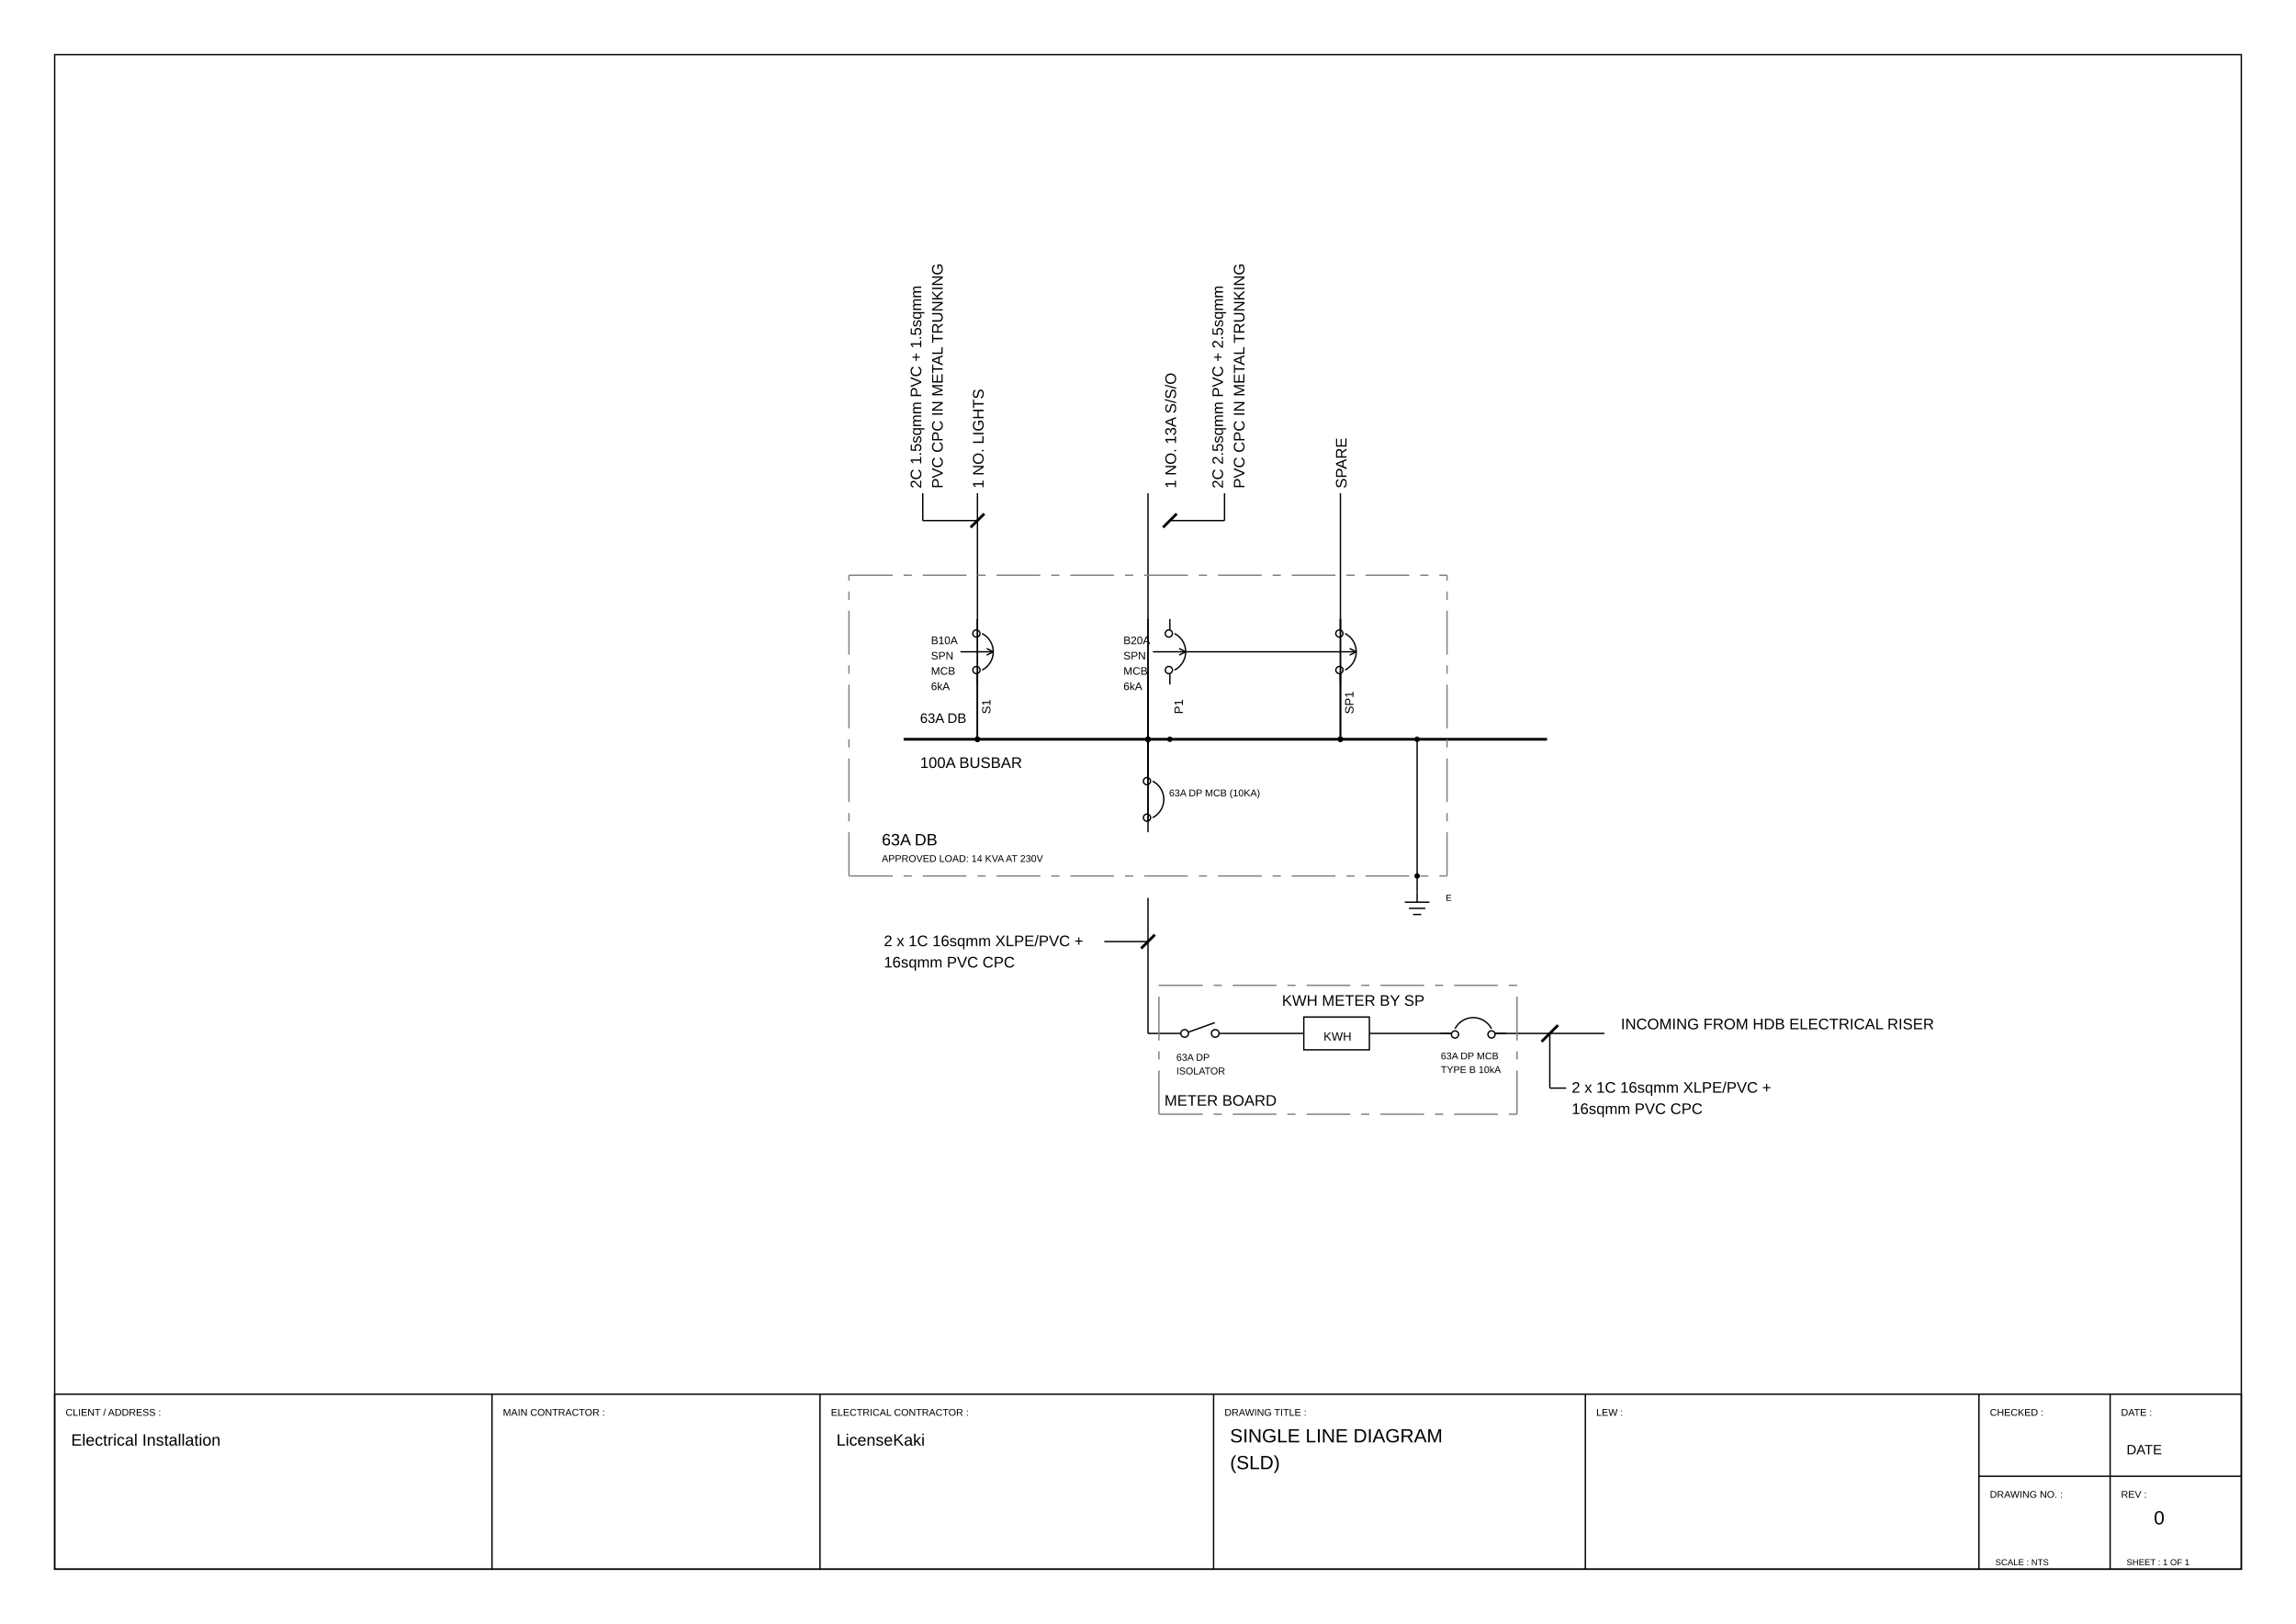
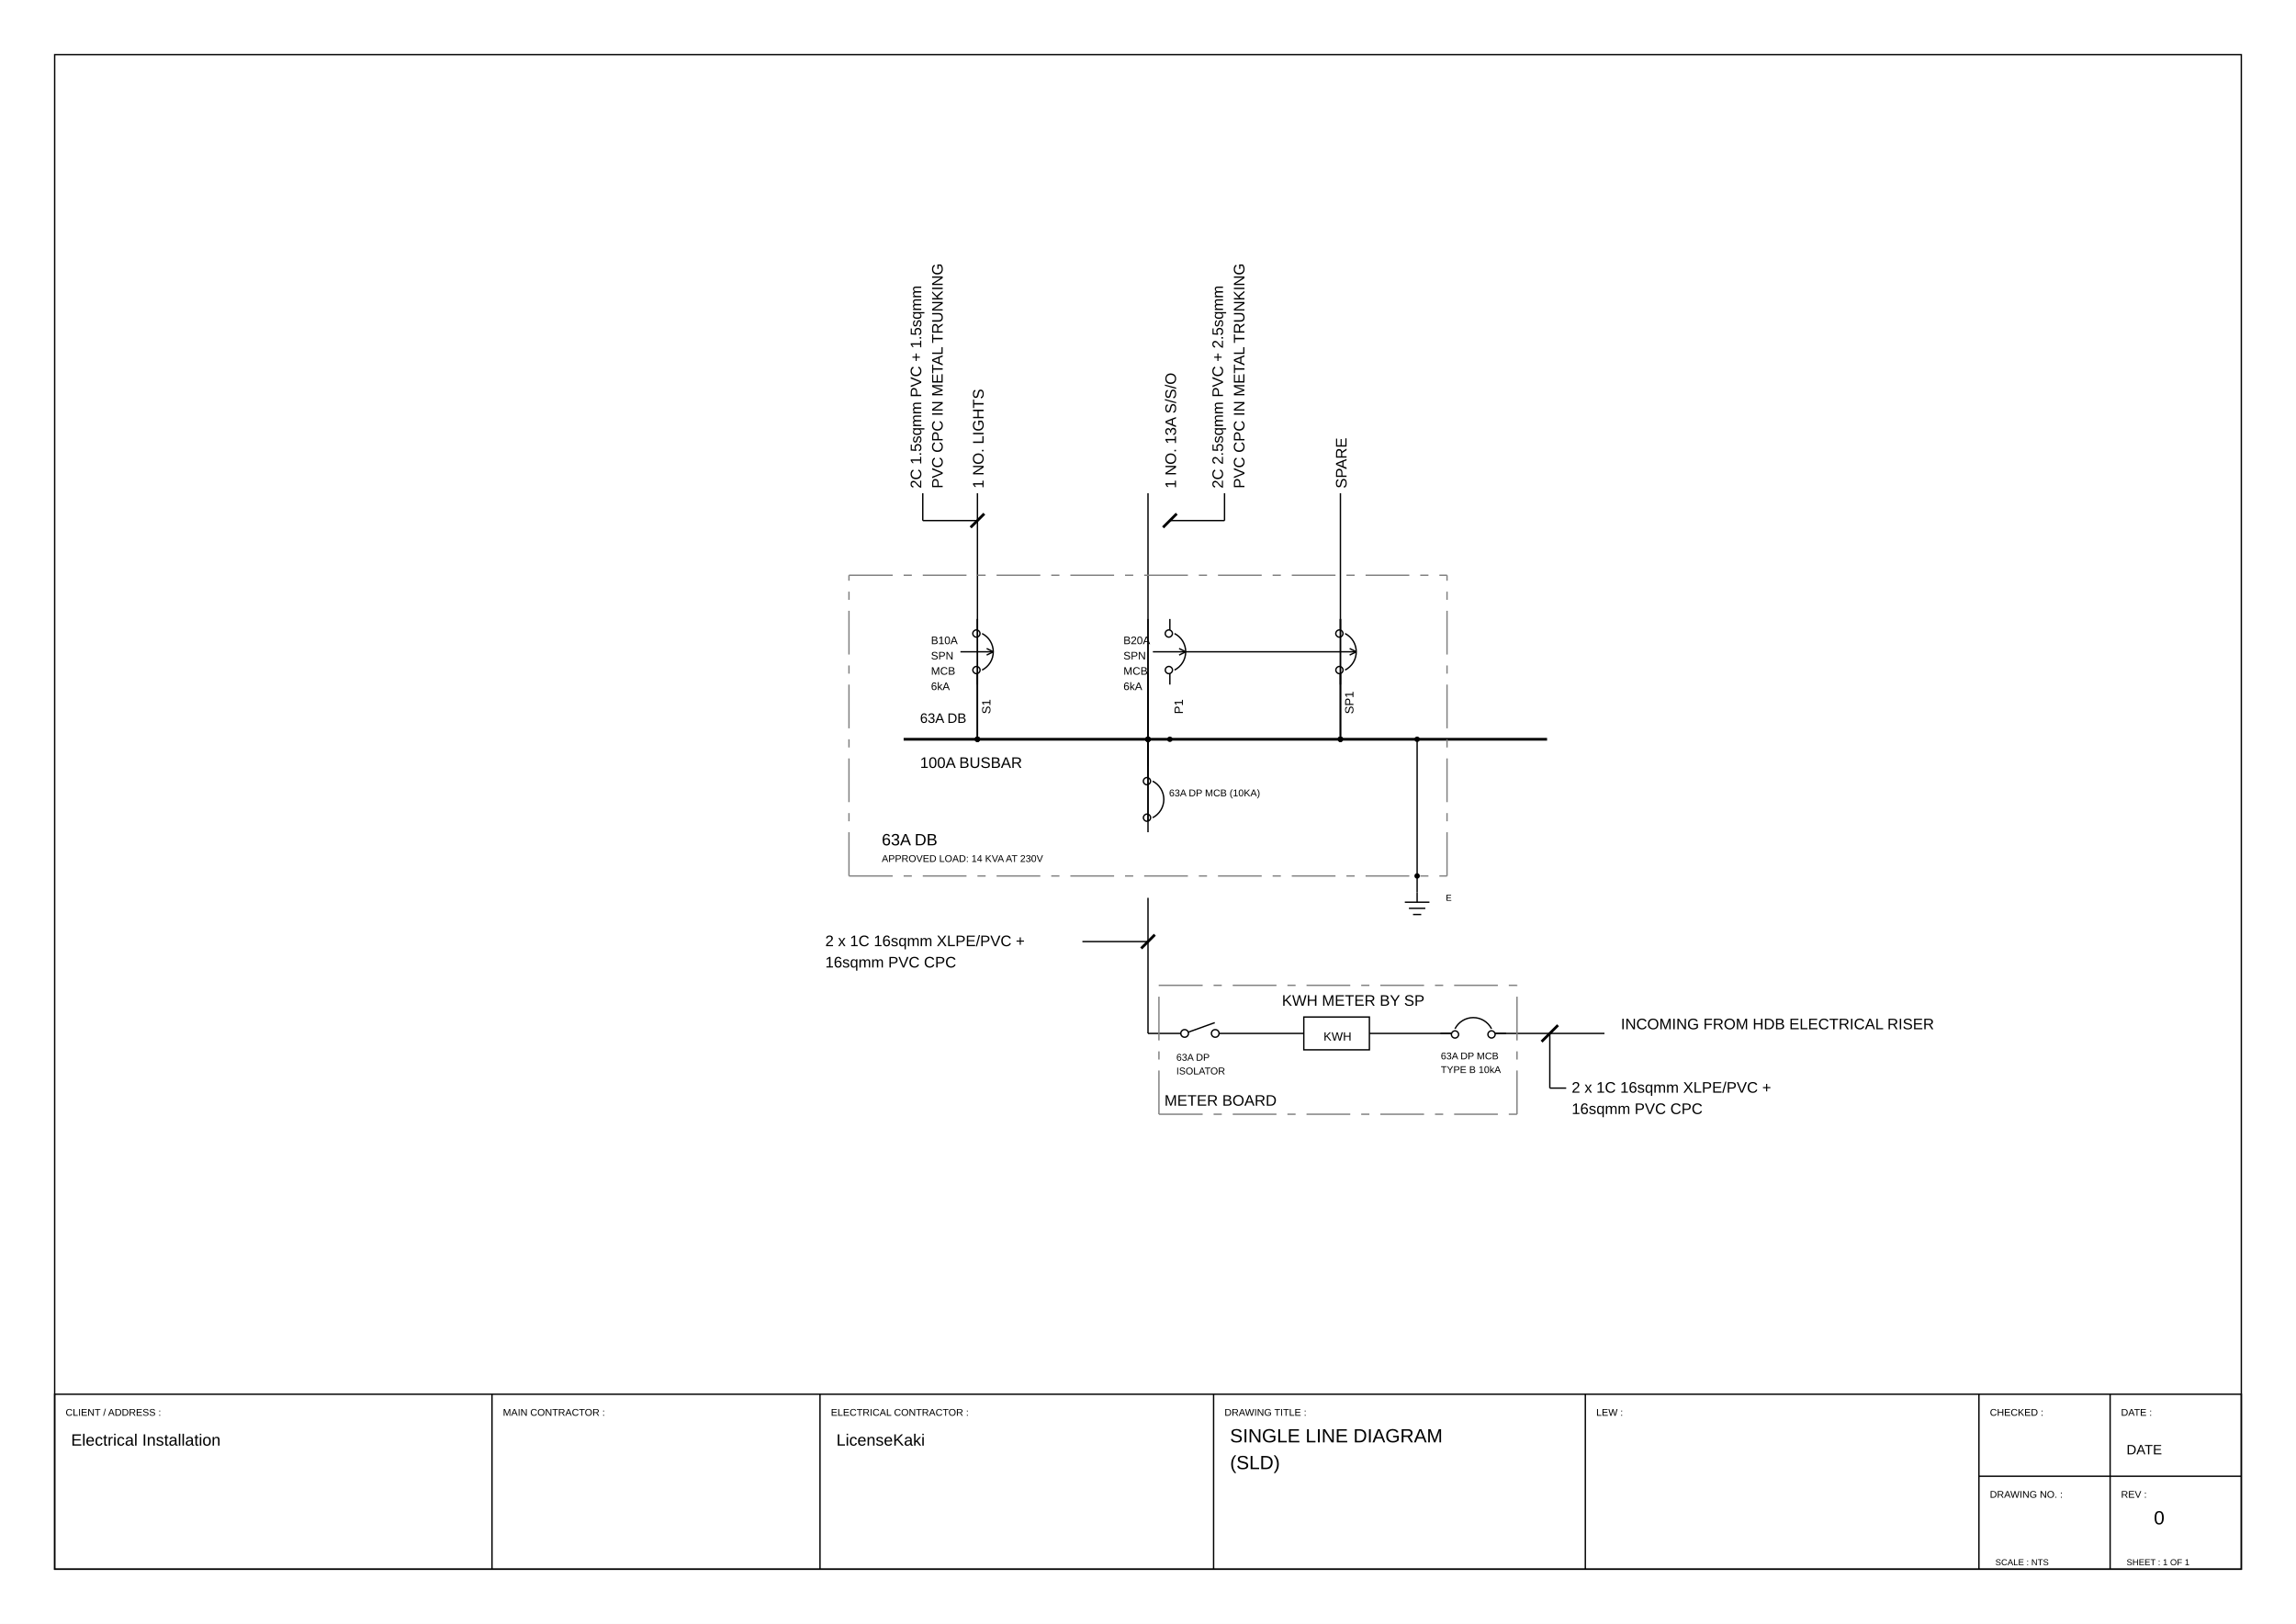
<svg xmlns="http://www.w3.org/2000/svg" viewBox="0 0 420.0 297.0" width="420.0mm" height="297.0mm">
  <rect width="420.0" height="297.0" fill="white" />
  <polygon points="10.00,287.00 410.00,287.00 410.00,10.00 10.00,10.00" stroke="#000000" stroke-width="0.25" fill="none" />
  <polygon points="10.00,287.00 410.00,287.00 410.00,255.00 10.00,255.00" stroke="#000000" stroke-width="0.25" fill="none" />
  <line x1="90.00" y1="255.00" x2="90.00" y2="287.00" stroke="#000000" stroke-width="0.25" fill="none" />
  <line x1="150.00" y1="255.00" x2="150.00" y2="287.00" stroke="#000000" stroke-width="0.25" fill="none" />
  <line x1="222.00" y1="255.00" x2="222.00" y2="287.00" stroke="#000000" stroke-width="0.25" fill="none" />
  <line x1="290.00" y1="255.00" x2="290.00" y2="287.00" stroke="#000000" stroke-width="0.25" fill="none" />
  <line x1="362.00" y1="255.00" x2="362.00" y2="287.00" stroke="#000000" stroke-width="0.25" fill="none" />
  <line x1="362.00" y1="270.00" x2="410.00" y2="270.00" stroke="#000000" stroke-width="0.25" fill="none" />
  <line x1="386.00" y1="255.00" x2="386.00" y2="287.00" stroke="#000000" stroke-width="0.25" fill="none" />
  <text x="12.00" y="258.94" font-family="Arial, Helvetica, sans-serif" font-size="1.8" fill="#000000">CLIENT / ADDRESS :</text>
  <text x="92.00" y="258.94" font-family="Arial, Helvetica, sans-serif" font-size="1.8" fill="#000000">MAIN CONTRACTOR :</text>
  <text x="152.00" y="258.94" font-family="Arial, Helvetica, sans-serif" font-size="1.8" fill="#000000">ELECTRICAL CONTRACTOR :</text>
  <text x="224.00" y="258.94" font-family="Arial, Helvetica, sans-serif" font-size="1.8" fill="#000000">DRAWING TITLE :</text>
  <text x="292.00" y="258.94" font-family="Arial, Helvetica, sans-serif" font-size="1.8" fill="#000000">LEW :</text>
  <text x="364.00" y="258.94" font-family="Arial, Helvetica, sans-serif" font-size="1.8" fill="#000000">CHECKED :</text>
  <text x="388.00" y="258.94" font-family="Arial, Helvetica, sans-serif" font-size="1.8" fill="#000000">DATE :</text>
  <text x="364.00" y="273.94" font-family="Arial, Helvetica, sans-serif" font-size="1.8" fill="#000000">DRAWING NO. :</text>
  <text x="388.00" y="273.94" font-family="Arial, Helvetica, sans-serif" font-size="1.8" fill="#000000">REV :</text>
  <circle cx="222.30" cy="189.01" r="0.70" stroke="#000000" stroke-width="0.25" fill="none" />
  <circle cx="216.70" cy="189.01" r="0.70" stroke="#000000" stroke-width="0.25" fill="none" />
  <polyline points="217.36,188.78 222.21,187.04" stroke="#000000" stroke-width="0.25" fill="none" />
  <text x="215.18" y="194.00" font-family="Arial, Helvetica, sans-serif" font-size="1.8" fill="#000000">
    <tspan x="215.18">63A DP</tspan>
    <tspan x="215.18" dy="2.5">ISOLATOR</tspan>
  </text>
  <polygon points="238.50,186.01 250.50,186.01 250.50,192.01 238.50,192.01" stroke="#000000" stroke-width="0.25" fill="none" />
  <text x="242.10" y="190.32" font-family="Arial, Helvetica, sans-serif" font-size="2.2" fill="#000000">KWH</text>
  <text x="234.50" y="183.95" font-family="Arial, Helvetica, sans-serif" font-size="2.8" fill="#000000">KWH METER BY SP</text>
  <path d="M 272.84,188.16 A 3.75,3.75 0 0,0 266.16,188.16" stroke="#000000" stroke-width="0.25" fill="none" />
  <circle cx="266.16" cy="189.20" r="0.66" stroke="#000000" stroke-width="0.25" fill="none" />
  <circle cx="272.84" cy="189.19" r="0.66" stroke="#000000" stroke-width="0.25" fill="none" />
  <line x1="265.50" y1="189.01" x2="263.50" y2="189.01" stroke="#000000" stroke-width="0.25" fill="none" />
  <line x1="273.50" y1="189.01" x2="275.50" y2="189.01" stroke="#000000" stroke-width="0.25" fill="none" />
  <text x="263.56" y="193.75" font-family="Arial, Helvetica, sans-serif" font-size="1.8" fill="#000000">
    <tspan x="263.56">63A DP MCB</tspan>
    <tspan x="263.56" dy="2.5">TYPE B 10kA</tspan>
  </text>
  <text x="296.50" y="188.25" font-family="Arial, Helvetica, sans-serif" font-size="2.8" fill="#000000">INCOMING FROM HDB ELECTRICAL RISER</text>
  <text x="287.50" y="199.85" font-family="Arial, Helvetica, sans-serif" font-size="2.8" fill="#000000">
    <tspan x="287.50">2 x 1C 16sqmm XLPE/PVC +</tspan>
    <tspan x="287.50" dy="3.9">16sqmm PVC CPC</tspan>
  </text>
-   <text x="161.68" y="173.05" font-family="Arial, Helvetica, sans-serif" font-size="2.8" fill="#000000">
-     <tspan x="161.68">2 x 1C 16sqmm XLPE/PVC +</tspan>
-     <tspan x="161.68" dy="3.9">16sqmm PVC CPC</tspan>
+   <text x="150.96" y="173.05" font-family="Arial, Helvetica, sans-serif" font-size="2.8" fill="#000000">
+     <tspan x="150.96">2 x 1C 16sqmm XLPE/PVC +</tspan>
+     <tspan x="150.96" dy="3.9">16sqmm PVC CPC</tspan>
  </text>
  <text x="213.00" y="202.23" font-family="Arial, Helvetica, sans-serif" font-size="2.8" fill="#000000">METER BOARD</text>
  <path d="M 210.85,149.55 A 3.75,3.75 0 0,0 210.85,142.87" stroke="#000000" stroke-width="0.25" fill="none" />
  <circle cx="209.81" cy="142.87" r="0.66" stroke="#000000" stroke-width="0.25" fill="none" />
  <circle cx="209.82" cy="149.55" r="0.66" stroke="#000000" stroke-width="0.25" fill="none" />
  <line x1="210.00" y1="150.21" x2="210.00" y2="152.21" stroke="#000000" stroke-width="0.25" fill="none" />
  <line x1="210.00" y1="142.21" x2="210.00" y2="140.21" stroke="#000000" stroke-width="0.25" fill="none" />
  <text x="213.85" y="145.65" font-family="Arial, Helvetica, sans-serif" font-size="1.8" fill="#000000">63A DP MCB (10KA)</text>
  <line x1="165.30" y1="135.21" x2="283.00" y2="135.21" stroke="#000000" stroke-width="0.50" fill="none" />
  <text x="168.30" y="132.21" font-family="Arial, Helvetica, sans-serif" font-size="2.5" fill="#000000">63A DB</text>
  <text x="168.30" y="140.45" font-family="Arial, Helvetica, sans-serif" font-size="2.8" fill="#000000">100A BUSBAR</text>
  <text x="180.30" y="131.47" font-family="Arial, Helvetica, sans-serif" font-size="2.2" fill="#000000" transform="rotate(-90.0,180.30,130.59)">S1</text>
  <path d="M 179.65,122.55 A 3.75,3.75 0 0,0 179.65,115.87" stroke="#000000" stroke-width="0.25" fill="none" />
  <circle cx="178.61" cy="115.87" r="0.66" stroke="#000000" stroke-width="0.25" fill="none" />
  <circle cx="178.62" cy="122.55" r="0.66" stroke="#000000" stroke-width="0.25" fill="none" />
  <line x1="178.80" y1="123.21" x2="178.80" y2="125.21" stroke="#000000" stroke-width="0.25" fill="none" />
  <line x1="178.80" y1="115.21" x2="178.80" y2="113.21" stroke="#000000" stroke-width="0.25" fill="none" />
  <line x1="175.69" y1="119.21" x2="181.69" y2="119.21" stroke="#000000" stroke-width="0.25" fill="none" />
  <line x1="181.69" y1="119.21" x2="180.49" y2="118.61" stroke="#000000" stroke-width="0.25" fill="none" />
  <line x1="181.69" y1="119.21" x2="180.49" y2="119.81" stroke="#000000" stroke-width="0.25" fill="none" />
  <text x="170.30" y="117.81" font-family="Arial, Helvetica, sans-serif" font-size="2.0" fill="#000000">
    <tspan x="170.30">B10A</tspan>
    <tspan x="170.30" dy="2.8">SPN</tspan>
    <tspan x="170.30" dy="2.8">MCB</tspan>
    <tspan x="170.30" dy="2.8">6kA</tspan>
  </text>
  <text x="178.80" y="90.45" font-family="Arial, Helvetica, sans-serif" font-size="2.8" fill="#000000" transform="rotate(-90.0,178.80,89.33)">1 NO. LIGHTS</text>
  <text x="215.50" y="131.47" font-family="Arial, Helvetica, sans-serif" font-size="2.2" fill="#000000" transform="rotate(-90.0,215.50,130.59)">P1</text>
  <path d="M 214.85,122.55 A 3.75,3.75 0 0,0 214.85,115.87" stroke="#000000" stroke-width="0.25" fill="none" />
  <circle cx="213.81" cy="115.87" r="0.66" stroke="#000000" stroke-width="0.25" fill="none" />
  <circle cx="213.82" cy="122.55" r="0.66" stroke="#000000" stroke-width="0.25" fill="none" />
  <line x1="214.00" y1="123.21" x2="214.00" y2="125.21" stroke="#000000" stroke-width="0.25" fill="none" />
  <line x1="214.00" y1="115.21" x2="214.00" y2="113.21" stroke="#000000" stroke-width="0.25" fill="none" />
  <line x1="210.89" y1="119.21" x2="216.89" y2="119.21" stroke="#000000" stroke-width="0.25" fill="none" />
  <line x1="216.89" y1="119.21" x2="215.69" y2="118.61" stroke="#000000" stroke-width="0.25" fill="none" />
  <line x1="216.89" y1="119.21" x2="215.69" y2="119.81" stroke="#000000" stroke-width="0.25" fill="none" />
  <text x="205.50" y="117.81" font-family="Arial, Helvetica, sans-serif" font-size="2.0" fill="#000000">
    <tspan x="205.50">B20A</tspan>
    <tspan x="205.50" dy="2.8">SPN</tspan>
    <tspan x="205.50" dy="2.8">MCB</tspan>
    <tspan x="205.50" dy="2.8">6kA</tspan>
  </text>
  <text x="214.00" y="90.45" font-family="Arial, Helvetica, sans-serif" font-size="2.8" fill="#000000" transform="rotate(-90.0,214.00,89.33)">1 NO. 13A S/S/O</text>
  <text x="246.70" y="131.47" font-family="Arial, Helvetica, sans-serif" font-size="2.2" fill="#000000" transform="rotate(-90.0,246.70,130.59)">SP1</text>
  <path d="M 246.05,122.55 A 3.75,3.75 0 0,0 246.05,115.87" stroke="#000000" stroke-width="0.25" fill="none" />
  <circle cx="245.01" cy="115.87" r="0.66" stroke="#000000" stroke-width="0.25" fill="none" />
  <circle cx="245.02" cy="122.55" r="0.66" stroke="#000000" stroke-width="0.25" fill="none" />
  <line x1="245.20" y1="123.21" x2="245.20" y2="125.21" stroke="#000000" stroke-width="0.25" fill="none" />
  <line x1="245.20" y1="115.21" x2="245.20" y2="113.21" stroke="#000000" stroke-width="0.25" fill="none" />
  <line x1="216.89" y1="119.21" x2="248.09" y2="119.21" stroke="#000000" stroke-width="0.25" fill="none" />
  <line x1="248.09" y1="119.21" x2="246.89" y2="118.61" stroke="#000000" stroke-width="0.25" fill="none" />
  <line x1="248.09" y1="119.21" x2="246.89" y2="119.81" stroke="#000000" stroke-width="0.25" fill="none" />
  <text x="245.20" y="90.45" font-family="Arial, Helvetica, sans-serif" font-size="2.8" fill="#000000" transform="rotate(-90.0,245.20,89.33)">SPARE</text>
  <text x="167.40" y="90.45" font-family="Arial, Helvetica, sans-serif" font-size="2.8" fill="#000000" transform="rotate(-90.0,167.40,89.33)">2C 1.5sqmm PVC + 1.5sqmm</text>
  <text x="171.32" y="90.45" font-family="Arial, Helvetica, sans-serif" font-size="2.8" fill="#000000" transform="rotate(-90.0,171.32,89.33)">PVC CPC IN METAL TRUNKING</text>
  <text x="222.60" y="90.45" font-family="Arial, Helvetica, sans-serif" font-size="2.8" fill="#000000" transform="rotate(-90.0,222.60,89.33)">2C 2.5sqmm PVC + 2.5sqmm</text>
  <text x="226.52" y="90.45" font-family="Arial, Helvetica, sans-serif" font-size="2.8" fill="#000000" transform="rotate(-90.0,226.52,89.33)">PVC CPC IN METAL TRUNKING</text>
  <text x="161.30" y="154.61" font-family="Arial, Helvetica, sans-serif" font-size="3.0" fill="#000000">63A DB</text>
  <text x="161.30" y="157.65" font-family="Arial, Helvetica, sans-serif" font-size="1.8" fill="#000000">APPROVED LOAD: 14 KVA AT 230V</text>
  <line x1="259.23" y1="163.21" x2="259.23" y2="165.01" stroke="#000000" stroke-width="0.25" fill="none" />
  <line x1="256.98" y1="165.01" x2="261.48" y2="165.01" stroke="#000000" stroke-width="0.25" fill="none" />
  <line x1="257.73" y1="166.13" x2="260.73" y2="166.13" stroke="#000000" stroke-width="0.25" fill="none" />
  <line x1="258.48" y1="167.26" x2="259.98" y2="167.26" stroke="#000000" stroke-width="0.25" fill="none" />
  <text x="264.48" y="164.74" font-family="Arial, Helvetica, sans-serif" font-size="1.6" fill="#000000">E</text>
  <line x1="210.00" y1="189.01" x2="216.00" y2="189.01" stroke="#000000" stroke-width="0.25" fill="none" />
  <line x1="223.00" y1="189.01" x2="238.50" y2="189.01" stroke="#000000" stroke-width="0.25" fill="none" />
  <line x1="250.50" y1="189.01" x2="265.50" y2="189.01" stroke="#000000" stroke-width="0.25" fill="none" />
  <line x1="273.50" y1="189.01" x2="293.50" y2="189.01" stroke="#000000" stroke-width="0.25" fill="none" />
  <line x1="283.50" y1="189.01" x2="283.50" y2="199.01" stroke="#000000" stroke-width="0.25" fill="none" />
  <line x1="210.00" y1="189.01" x2="210.00" y2="164.21" stroke="#000000" stroke-width="0.25" fill="none" />
  <line x1="210.00" y1="135.21" x2="210.00" y2="150.21" stroke="#000000" stroke-width="0.25" fill="none" />
  <line x1="210.00" y1="135.21" x2="210.00" y2="150.21" stroke="#000000" stroke-width="0.25" fill="none" />
  <line x1="210.00" y1="135.21" x2="210.00" y2="140.21" stroke="#000000" stroke-width="0.25" fill="none" />
  <line x1="210.00" y1="140.21" x2="210.00" y2="135.21" stroke="#000000" stroke-width="0.25" fill="none" />
  <line x1="178.80" y1="135.21" x2="178.80" y2="123.21" stroke="#000000" stroke-width="0.25" fill="none" />
  <line x1="178.80" y1="135.21" x2="178.80" y2="113.21" stroke="#000000" stroke-width="0.25" fill="none" />
  <line x1="178.80" y1="135.21" x2="178.80" y2="90.21" stroke="#000000" stroke-width="0.25" fill="none" />
  <line x1="210.00" y1="135.21" x2="210.00" y2="123.21" stroke="#000000" stroke-width="0.25" fill="none" />
  <line x1="210.00" y1="135.21" x2="210.00" y2="113.21" stroke="#000000" stroke-width="0.25" fill="none" />
  <line x1="210.00" y1="135.21" x2="210.00" y2="90.21" stroke="#000000" stroke-width="0.25" fill="none" />
  <line x1="245.20" y1="135.21" x2="245.20" y2="123.21" stroke="#000000" stroke-width="0.25" fill="none" />
  <line x1="245.20" y1="135.21" x2="245.20" y2="113.21" stroke="#000000" stroke-width="0.25" fill="none" />
  <line x1="245.20" y1="135.21" x2="245.20" y2="90.21" stroke="#000000" stroke-width="0.25" fill="none" />
  <line x1="168.80" y1="95.21" x2="168.80" y2="90.21" stroke="#000000" stroke-width="0.25" fill="none" />
  <line x1="224.00" y1="95.21" x2="224.00" y2="90.21" stroke="#000000" stroke-width="0.25" fill="none" />
  <line x1="259.23" y1="135.21" x2="259.23" y2="163.21" stroke="#000000" stroke-width="0.25" fill="none" />
  <line x1="282.00" y1="190.51" x2="285.00" y2="187.51" stroke="#000000" stroke-width="0.50" fill="none" />
  <line x1="208.75" y1="173.46" x2="211.25" y2="170.96" stroke="#000000" stroke-width="0.50" fill="none" />
  <line x1="177.55" y1="96.46" x2="180.05" y2="93.96" stroke="#000000" stroke-width="0.50" fill="none" />
  <line x1="212.75" y1="96.46" x2="215.25" y2="93.96" stroke="#000000" stroke-width="0.50" fill="none" />
  <line x1="283.50" y1="199.01" x2="286.50" y2="199.01" stroke="#000000" stroke-width="0.25" fill="none" />
-   <line x1="210.00" y1="172.21" x2="202.00" y2="172.21" stroke="#000000" stroke-width="0.25" fill="none" />
+   <line x1="210.00" y1="172.21" x2="198.00" y2="172.21" stroke="#000000" stroke-width="0.25" fill="none" />
  <line x1="168.80" y1="95.21" x2="178.80" y2="95.21" stroke="#000000" stroke-width="0.25" fill="none" />
  <line x1="214.00" y1="95.21" x2="224.00" y2="95.21" stroke="#000000" stroke-width="0.25" fill="none" />
  <line x1="212.00" y1="203.79" x2="220.00" y2="203.79" stroke="#808080" stroke-width="0.25" fill="none" />
  <line x1="222.00" y1="203.79" x2="223.50" y2="203.79" stroke="#808080" stroke-width="0.25" fill="none" />
  <line x1="225.50" y1="203.79" x2="233.50" y2="203.79" stroke="#808080" stroke-width="0.25" fill="none" />
  <line x1="235.50" y1="203.79" x2="237.00" y2="203.79" stroke="#808080" stroke-width="0.25" fill="none" />
  <line x1="239.00" y1="203.79" x2="247.00" y2="203.79" stroke="#808080" stroke-width="0.25" fill="none" />
  <line x1="249.00" y1="203.79" x2="250.50" y2="203.79" stroke="#808080" stroke-width="0.25" fill="none" />
  <line x1="252.50" y1="203.79" x2="260.50" y2="203.79" stroke="#808080" stroke-width="0.25" fill="none" />
  <line x1="262.50" y1="203.79" x2="264.00" y2="203.79" stroke="#808080" stroke-width="0.25" fill="none" />
  <line x1="266.00" y1="203.79" x2="274.00" y2="203.79" stroke="#808080" stroke-width="0.25" fill="none" />
  <line x1="276.00" y1="203.79" x2="277.50" y2="203.79" stroke="#808080" stroke-width="0.25" fill="none" />
  <line x1="212.00" y1="180.21" x2="220.00" y2="180.21" stroke="#808080" stroke-width="0.25" fill="none" />
  <line x1="222.00" y1="180.21" x2="223.50" y2="180.21" stroke="#808080" stroke-width="0.25" fill="none" />
  <line x1="225.50" y1="180.21" x2="233.50" y2="180.21" stroke="#808080" stroke-width="0.25" fill="none" />
  <line x1="235.50" y1="180.21" x2="237.00" y2="180.21" stroke="#808080" stroke-width="0.25" fill="none" />
  <line x1="239.00" y1="180.21" x2="247.00" y2="180.21" stroke="#808080" stroke-width="0.25" fill="none" />
  <line x1="249.00" y1="180.21" x2="250.50" y2="180.21" stroke="#808080" stroke-width="0.25" fill="none" />
  <line x1="252.50" y1="180.21" x2="260.50" y2="180.21" stroke="#808080" stroke-width="0.25" fill="none" />
  <line x1="262.50" y1="180.21" x2="264.00" y2="180.21" stroke="#808080" stroke-width="0.25" fill="none" />
  <line x1="266.00" y1="180.21" x2="274.00" y2="180.21" stroke="#808080" stroke-width="0.25" fill="none" />
  <line x1="276.00" y1="180.21" x2="277.50" y2="180.21" stroke="#808080" stroke-width="0.25" fill="none" />
  <line x1="212.00" y1="203.79" x2="212.00" y2="195.79" stroke="#808080" stroke-width="0.25" fill="none" />
  <line x1="212.00" y1="193.79" x2="212.00" y2="192.29" stroke="#808080" stroke-width="0.25" fill="none" />
  <line x1="212.00" y1="190.29" x2="212.00" y2="182.29" stroke="#808080" stroke-width="0.25" fill="none" />
  <line x1="212.00" y1="180.29" x2="212.00" y2="180.21" stroke="#808080" stroke-width="0.25" fill="none" />
  <line x1="277.50" y1="203.79" x2="277.50" y2="195.79" stroke="#808080" stroke-width="0.25" fill="none" />
  <line x1="277.50" y1="193.79" x2="277.50" y2="192.29" stroke="#808080" stroke-width="0.25" fill="none" />
  <line x1="277.50" y1="190.29" x2="277.50" y2="182.29" stroke="#808080" stroke-width="0.25" fill="none" />
  <line x1="277.50" y1="180.29" x2="277.50" y2="180.21" stroke="#808080" stroke-width="0.25" fill="none" />
  <line x1="155.30" y1="160.21" x2="163.30" y2="160.21" stroke="#808080" stroke-width="0.25" fill="none" />
  <line x1="165.30" y1="160.21" x2="166.80" y2="160.21" stroke="#808080" stroke-width="0.25" fill="none" />
  <line x1="168.80" y1="160.21" x2="176.80" y2="160.21" stroke="#808080" stroke-width="0.25" fill="none" />
  <line x1="178.80" y1="160.21" x2="180.30" y2="160.21" stroke="#808080" stroke-width="0.25" fill="none" />
  <line x1="182.30" y1="160.21" x2="190.30" y2="160.21" stroke="#808080" stroke-width="0.25" fill="none" />
  <line x1="192.30" y1="160.21" x2="193.80" y2="160.21" stroke="#808080" stroke-width="0.25" fill="none" />
  <line x1="195.80" y1="160.21" x2="203.80" y2="160.21" stroke="#808080" stroke-width="0.25" fill="none" />
  <line x1="205.80" y1="160.21" x2="207.30" y2="160.21" stroke="#808080" stroke-width="0.25" fill="none" />
  <line x1="209.30" y1="160.21" x2="217.30" y2="160.21" stroke="#808080" stroke-width="0.25" fill="none" />
  <line x1="219.30" y1="160.21" x2="220.80" y2="160.21" stroke="#808080" stroke-width="0.25" fill="none" />
  <line x1="222.80" y1="160.21" x2="230.80" y2="160.21" stroke="#808080" stroke-width="0.25" fill="none" />
  <line x1="232.80" y1="160.21" x2="234.30" y2="160.21" stroke="#808080" stroke-width="0.25" fill="none" />
  <line x1="236.30" y1="160.21" x2="244.30" y2="160.21" stroke="#808080" stroke-width="0.25" fill="none" />
  <line x1="246.30" y1="160.21" x2="247.80" y2="160.21" stroke="#808080" stroke-width="0.25" fill="none" />
  <line x1="249.80" y1="160.21" x2="257.80" y2="160.21" stroke="#808080" stroke-width="0.25" fill="none" />
  <line x1="259.80" y1="160.21" x2="261.30" y2="160.21" stroke="#808080" stroke-width="0.25" fill="none" />
  <line x1="263.30" y1="160.21" x2="264.70" y2="160.21" stroke="#808080" stroke-width="0.25" fill="none" />
  <line x1="155.30" y1="105.21" x2="163.30" y2="105.21" stroke="#808080" stroke-width="0.25" fill="none" />
  <line x1="165.30" y1="105.21" x2="166.80" y2="105.21" stroke="#808080" stroke-width="0.25" fill="none" />
  <line x1="168.80" y1="105.21" x2="176.80" y2="105.21" stroke="#808080" stroke-width="0.25" fill="none" />
  <line x1="178.80" y1="105.21" x2="180.30" y2="105.21" stroke="#808080" stroke-width="0.25" fill="none" />
  <line x1="182.30" y1="105.21" x2="190.30" y2="105.21" stroke="#808080" stroke-width="0.25" fill="none" />
  <line x1="192.30" y1="105.21" x2="193.80" y2="105.21" stroke="#808080" stroke-width="0.25" fill="none" />
  <line x1="195.80" y1="105.21" x2="203.80" y2="105.21" stroke="#808080" stroke-width="0.25" fill="none" />
  <line x1="205.80" y1="105.21" x2="207.30" y2="105.21" stroke="#808080" stroke-width="0.25" fill="none" />
  <line x1="209.30" y1="105.21" x2="217.30" y2="105.21" stroke="#808080" stroke-width="0.25" fill="none" />
  <line x1="219.30" y1="105.21" x2="220.80" y2="105.21" stroke="#808080" stroke-width="0.25" fill="none" />
  <line x1="222.80" y1="105.21" x2="230.80" y2="105.21" stroke="#808080" stroke-width="0.25" fill="none" />
  <line x1="232.80" y1="105.21" x2="234.30" y2="105.21" stroke="#808080" stroke-width="0.25" fill="none" />
  <line x1="236.30" y1="105.21" x2="244.30" y2="105.21" stroke="#808080" stroke-width="0.25" fill="none" />
  <line x1="246.30" y1="105.21" x2="247.80" y2="105.21" stroke="#808080" stroke-width="0.25" fill="none" />
  <line x1="249.80" y1="105.21" x2="257.80" y2="105.21" stroke="#808080" stroke-width="0.25" fill="none" />
  <line x1="259.80" y1="105.21" x2="261.30" y2="105.21" stroke="#808080" stroke-width="0.25" fill="none" />
  <line x1="263.30" y1="105.21" x2="264.70" y2="105.21" stroke="#808080" stroke-width="0.25" fill="none" />
  <line x1="155.30" y1="160.21" x2="155.30" y2="152.21" stroke="#808080" stroke-width="0.25" fill="none" />
  <line x1="155.30" y1="150.21" x2="155.30" y2="148.71" stroke="#808080" stroke-width="0.25" fill="none" />
  <line x1="155.30" y1="146.71" x2="155.30" y2="138.71" stroke="#808080" stroke-width="0.25" fill="none" />
  <line x1="155.30" y1="136.71" x2="155.30" y2="135.21" stroke="#808080" stroke-width="0.25" fill="none" />
  <line x1="155.30" y1="133.21" x2="155.30" y2="125.21" stroke="#808080" stroke-width="0.25" fill="none" />
  <line x1="155.30" y1="123.21" x2="155.30" y2="121.71" stroke="#808080" stroke-width="0.25" fill="none" />
  <line x1="155.30" y1="119.71" x2="155.30" y2="111.71" stroke="#808080" stroke-width="0.25" fill="none" />
  <line x1="155.30" y1="109.71" x2="155.30" y2="108.21" stroke="#808080" stroke-width="0.25" fill="none" />
  <line x1="155.30" y1="106.21" x2="155.30" y2="105.21" stroke="#808080" stroke-width="0.25" fill="none" />
  <line x1="264.70" y1="160.21" x2="264.70" y2="152.21" stroke="#808080" stroke-width="0.25" fill="none" />
  <line x1="264.70" y1="150.21" x2="264.70" y2="148.71" stroke="#808080" stroke-width="0.25" fill="none" />
  <line x1="264.70" y1="146.71" x2="264.70" y2="138.71" stroke="#808080" stroke-width="0.25" fill="none" />
  <line x1="264.70" y1="136.71" x2="264.70" y2="135.21" stroke="#808080" stroke-width="0.25" fill="none" />
  <line x1="264.70" y1="133.21" x2="264.70" y2="125.21" stroke="#808080" stroke-width="0.25" fill="none" />
  <line x1="264.70" y1="123.21" x2="264.70" y2="121.71" stroke="#808080" stroke-width="0.25" fill="none" />
  <line x1="264.70" y1="119.71" x2="264.70" y2="111.71" stroke="#808080" stroke-width="0.25" fill="none" />
  <line x1="264.70" y1="109.71" x2="264.70" y2="108.21" stroke="#808080" stroke-width="0.25" fill="none" />
  <line x1="264.70" y1="106.21" x2="264.70" y2="105.21" stroke="#808080" stroke-width="0.25" fill="none" />
  <circle cx="178.80" cy="135.21" r="0.50" fill="rgb(0,0,0)" stroke="none" />
  <circle cx="214.00" cy="135.21" r="0.50" fill="rgb(0,0,0)" stroke="none" />
  <circle cx="245.20" cy="135.21" r="0.50" fill="rgb(0,0,0)" stroke="none" />
  <circle cx="259.23" cy="160.21" r="0.50" fill="rgb(0,0,0)" stroke="none" />
  <circle cx="210.00" cy="135.21" r="0.50" fill="rgb(0,0,0)" stroke="none" />
  <circle cx="210.00" cy="135.21" r="0.50" fill="rgb(0,0,0)" stroke="none" />
  <circle cx="210.00" cy="135.21" r="0.50" fill="rgb(0,0,0)" stroke="none" />
  <circle cx="178.80" cy="135.21" r="0.50" fill="rgb(0,0,0)" stroke="none" />
  <circle cx="178.80" cy="135.21" r="0.50" fill="rgb(0,0,0)" stroke="none" />
  <circle cx="210.00" cy="135.21" r="0.50" fill="rgb(0,0,0)" stroke="none" />
  <circle cx="210.00" cy="135.21" r="0.50" fill="rgb(0,0,0)" stroke="none" />
  <circle cx="245.20" cy="135.21" r="0.50" fill="rgb(0,0,0)" stroke="none" />
  <circle cx="245.20" cy="135.21" r="0.50" fill="rgb(0,0,0)" stroke="none" />
  <circle cx="259.23" cy="135.21" r="0.50" fill="rgb(0,0,0)" stroke="none" />
  <text x="13.00" y="264.40" font-family="Arial, Helvetica, sans-serif" font-size="3.0" fill="#000000">Electrical Installation</text>
  <text x="153.00" y="264.40" font-family="Arial, Helvetica, sans-serif" font-size="3.0" fill="#000000">LicenseKaki</text>
  <text x="225.00" y="263.80" font-family="Arial, Helvetica, sans-serif" font-size="3.5" fill="#000000">
    <tspan x="225.00">SINGLE LINE DIAGRAM</tspan>
    <tspan x="225.00" dy="4.9">(SLD)</tspan>
  </text>
  <text x="389.00" y="266.00" font-family="Arial, Helvetica, sans-serif" font-size="2.5" fill="#000000">DATE</text>
  <text x="365.00" y="278.00" font-family="Arial, Helvetica, sans-serif" font-size="2.5" fill="#000000" />
  <text x="394.00" y="278.80" font-family="Arial, Helvetica, sans-serif" font-size="3.5" fill="#000000">0</text>
  <text x="365.00" y="286.28" font-family="Arial, Helvetica, sans-serif" font-size="1.6" fill="#000000">SCALE : NTS</text>
  <text x="389.00" y="286.28" font-family="Arial, Helvetica, sans-serif" font-size="1.6" fill="#000000">SHEET : 1 OF 1</text>
</svg>
